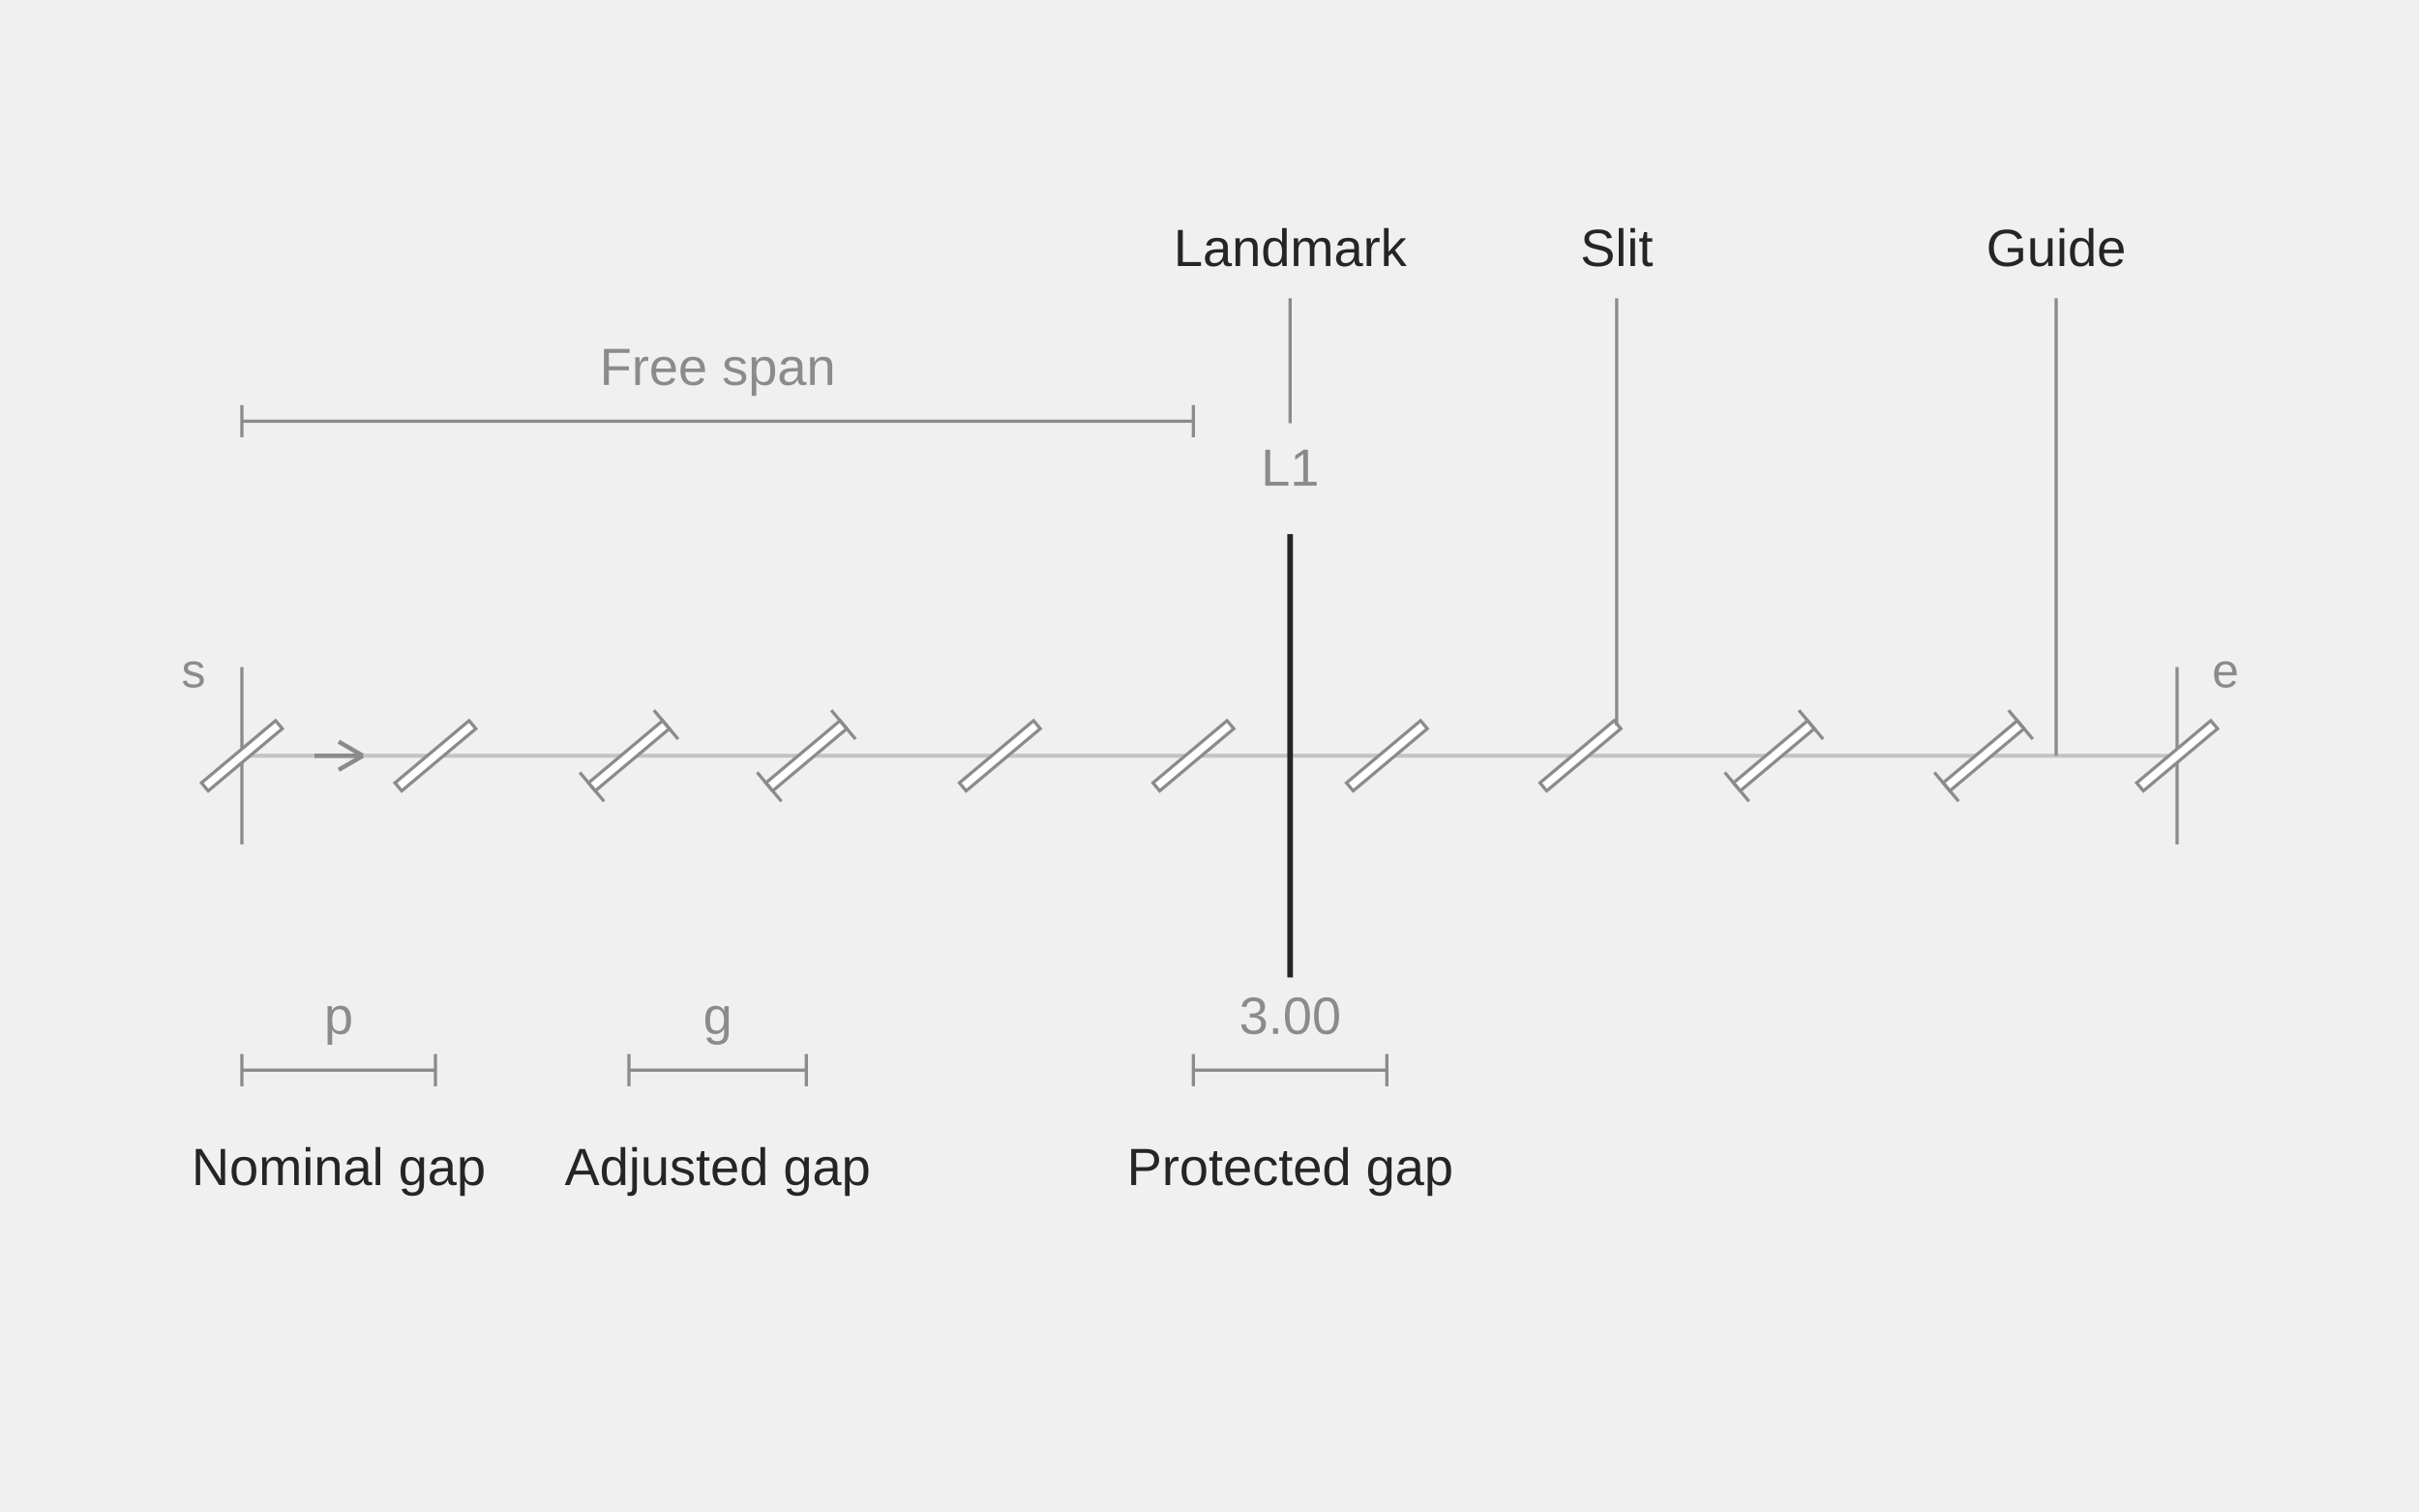
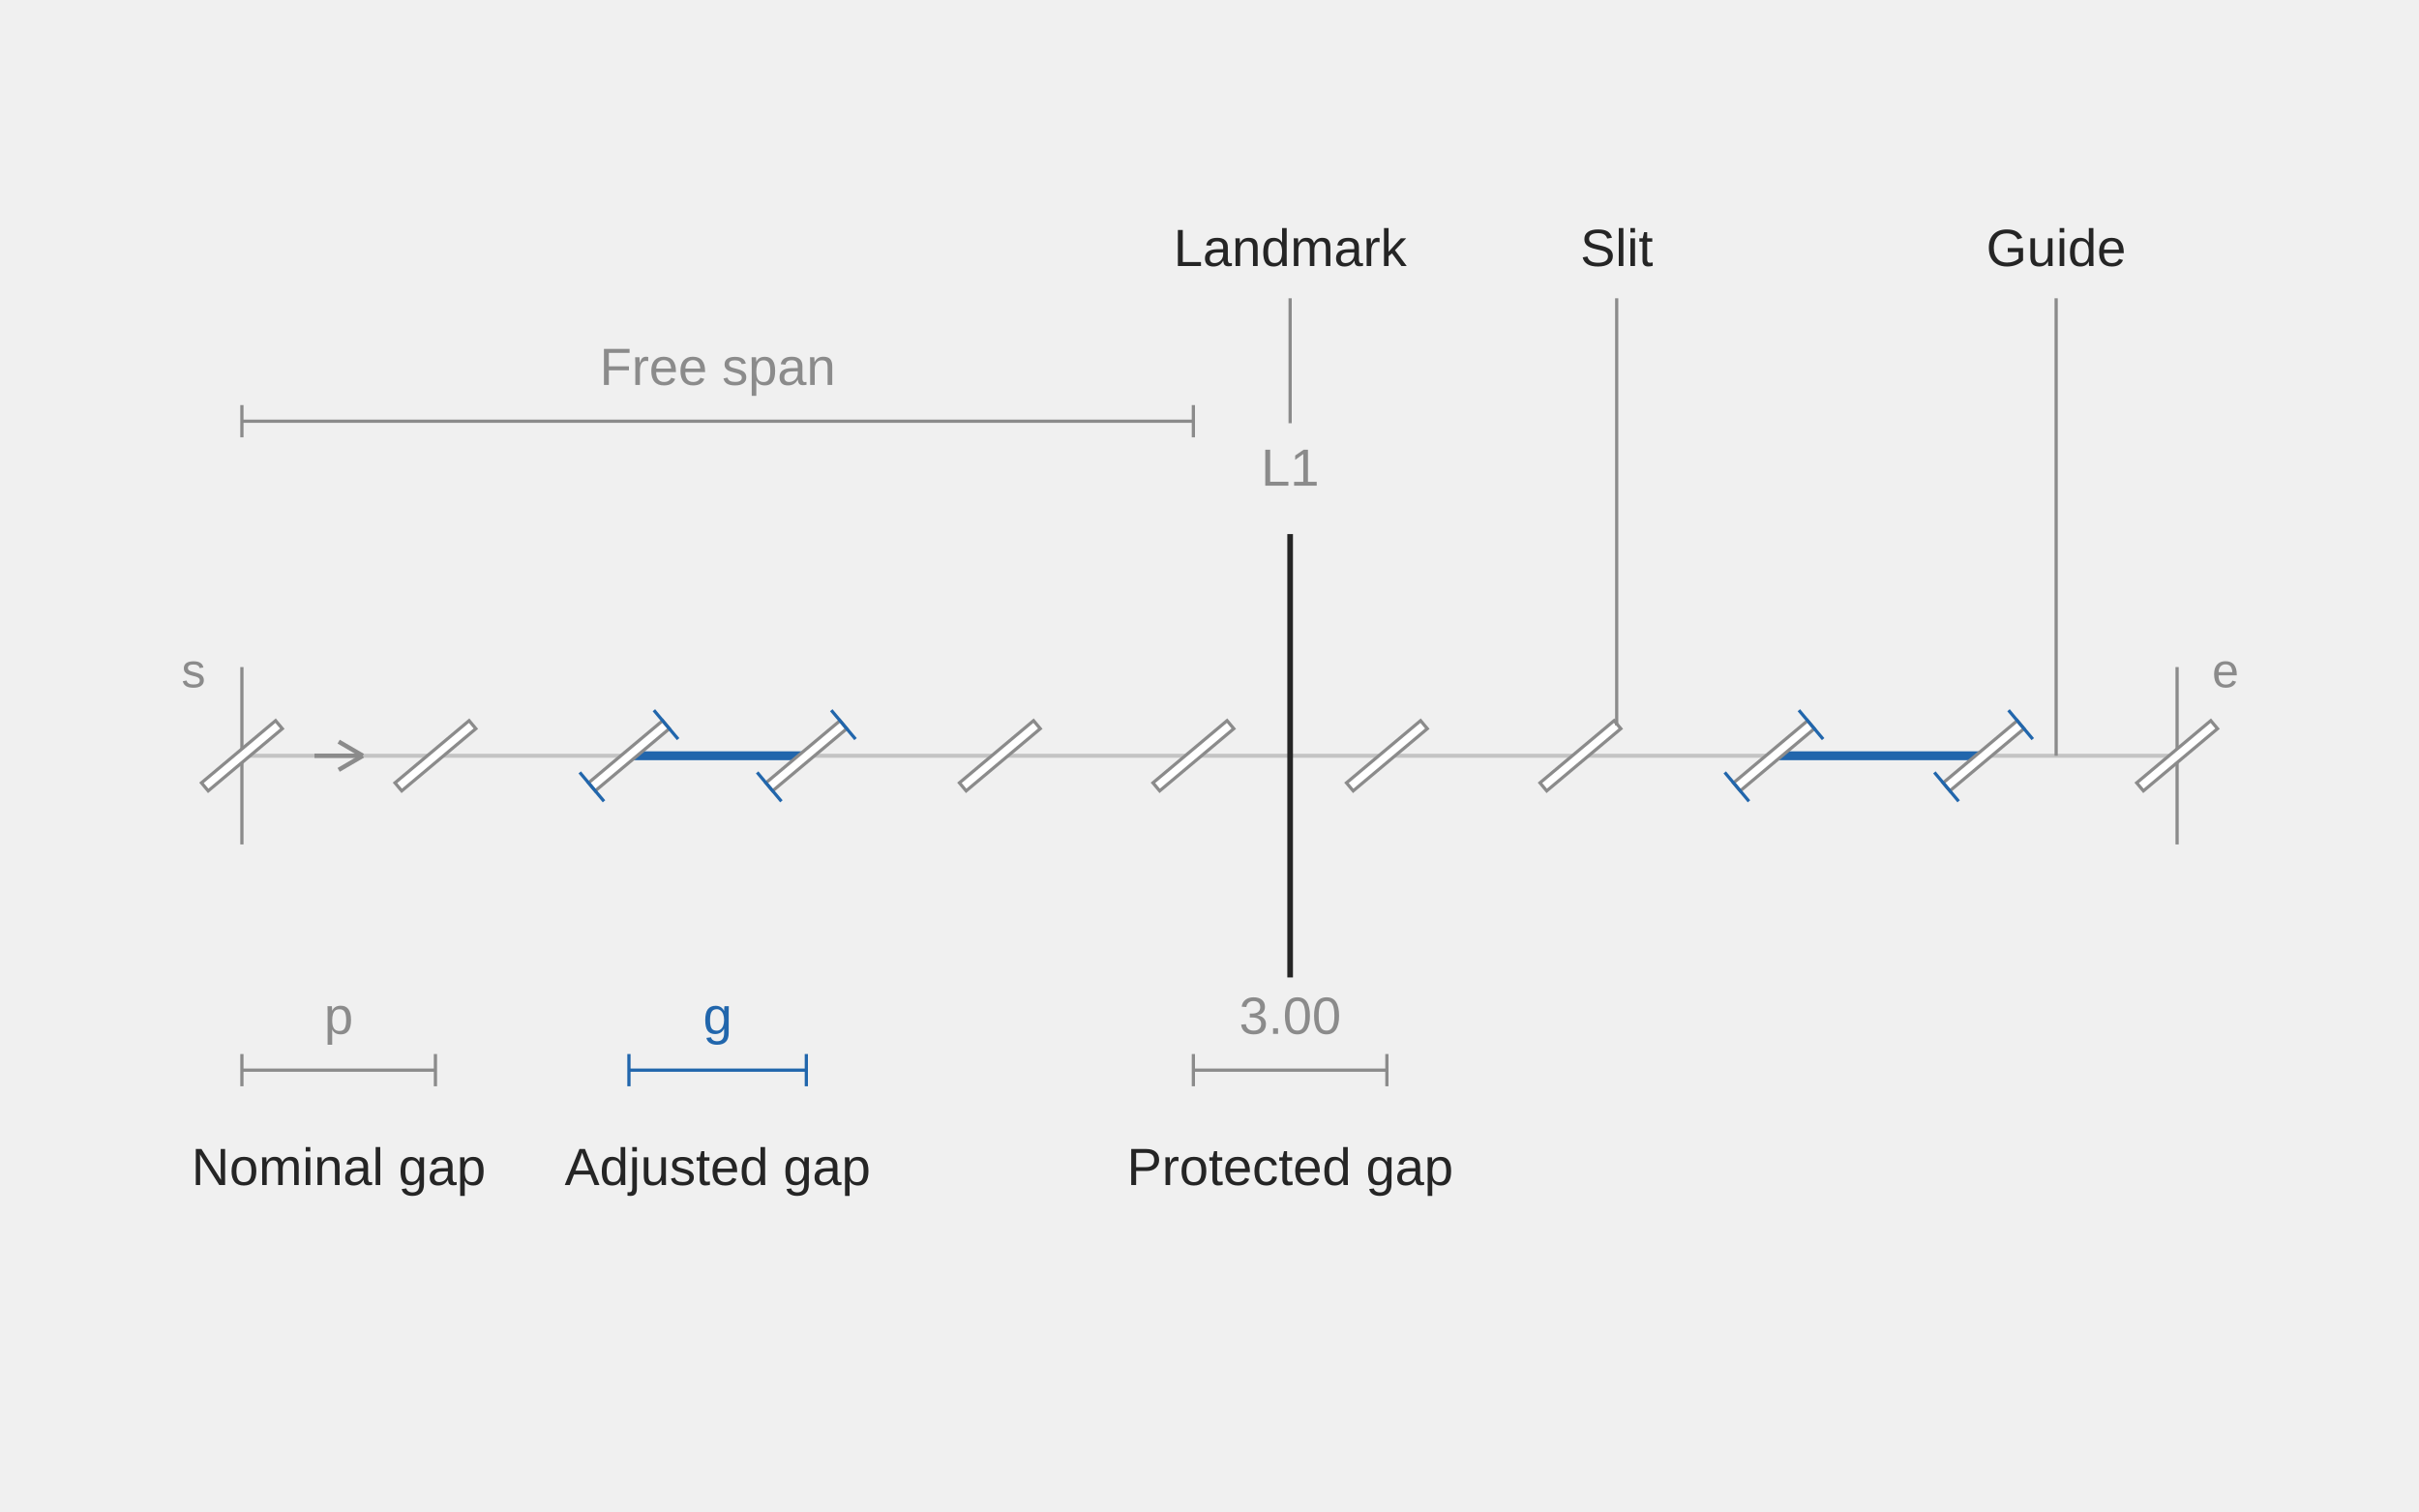
<svg xmlns="http://www.w3.org/2000/svg" width="600" height="375" viewBox="0 0 600 375" role="img" aria-labelledby="title description">
  <line class="guide" x1="60" y1="187.5" x2="540" y2="187.5" stroke="#C4C4C4" stroke-width="1" />
  <line class="fixed-end" x1="60" y1="165.5" x2="60" y2="209.5" stroke="#8B8B8B" stroke-width="0.8" />
  <line class="fixed-end" x1="540" y1="165.5" x2="540" y2="209.5" stroke="#8B8B8B" stroke-width="0.8" />
  <line class="term-leader" x1="510" y1="74" x2="510" y2="187.5" stroke="#8B8B8B" stroke-width="0.8" />
  <text class="term-label" x="510" y="66" text-anchor="middle" font-family="Arial,sans-serif" font-size="13" fill="#252525">Guide</text>
+   <line class="adjusted-gap" x1="156" y1="187.5" x2="200" y2="187.5" stroke="#2166AC" stroke-width="2.2" />
+   <line class="adjusted-gap" x1="440" y1="187.5" x2="492" y2="187.5" stroke="#2166AC" stroke-width="2.2" />
  <line class="slit" x1="50.807" y1="195.213" x2="69.193" y2="179.787" stroke="#FFFFFF" stroke-width="2.6" />
  <polygon class="slit-outline" points="51.643,196.209 70.028,180.782 68.357,178.791 49.972,194.218" fill="#FFFFFF" stroke="#8B8B8B" stroke-width="0.8" />
  <line class="slit" x1="98.807" y1="195.213" x2="117.193" y2="179.787" stroke="#FFFFFF" stroke-width="2.6" />
  <polygon class="slit-outline" points="99.643,196.209 118.028,180.782 116.357,178.791 97.972,194.218" fill="#FFFFFF" stroke="#8B8B8B" stroke-width="0.8" />
  <line class="slit" x1="146.807" y1="195.213" x2="165.193" y2="179.787" stroke="#FFFFFF" stroke-width="2.6" />
  <polygon class="slit-outline" points="147.643,196.209 166.028,180.782 164.357,178.791 145.972,194.218" fill="#FFFFFF" stroke="#8B8B8B" stroke-width="0.8" />
-   <line class="adjustment-mark" x1="149.816" y1="198.799" x2="143.799" y2="191.628" stroke="#8B8B8B" stroke-width="0.8" />
-   <line class="adjustment-mark" x1="168.201" y1="183.372" x2="162.184" y2="176.201" stroke="#8B8B8B" stroke-width="0.8" />
+   <line class="adjustment-mark" x1="149.816" y1="198.799" x2="143.799" y2="191.628" stroke="#2166AC" stroke-width="0.8" />
+   <line class="adjustment-mark" x1="168.201" y1="183.372" x2="162.184" y2="176.201" stroke="#2166AC" stroke-width="0.8" />
  <line class="slit" x1="190.807" y1="195.213" x2="209.193" y2="179.787" stroke="#FFFFFF" stroke-width="2.6" />
  <polygon class="slit-outline" points="191.643,196.209 210.028,180.782 208.357,178.791 189.972,194.218" fill="#FFFFFF" stroke="#8B8B8B" stroke-width="0.8" />
-   <line class="adjustment-mark" x1="193.816" y1="198.799" x2="187.799" y2="191.628" stroke="#8B8B8B" stroke-width="0.8" />
-   <line class="adjustment-mark" x1="212.201" y1="183.372" x2="206.184" y2="176.201" stroke="#8B8B8B" stroke-width="0.8" />
+   <line class="adjustment-mark" x1="193.816" y1="198.799" x2="187.799" y2="191.628" stroke="#2166AC" stroke-width="0.8" />
+   <line class="adjustment-mark" x1="212.201" y1="183.372" x2="206.184" y2="176.201" stroke="#2166AC" stroke-width="0.8" />
  <line class="slit" x1="238.807" y1="195.213" x2="257.193" y2="179.787" stroke="#FFFFFF" stroke-width="2.6" />
  <polygon class="slit-outline" points="239.643,196.209 258.028,180.782 256.357,178.791 237.972,194.218" fill="#FFFFFF" stroke="#8B8B8B" stroke-width="0.8" />
  <line class="slit" x1="286.807" y1="195.213" x2="305.193" y2="179.787" stroke="#FFFFFF" stroke-width="2.6" />
  <polygon class="slit-outline" points="287.643,196.209 306.028,180.782 304.357,178.791 285.972,194.218" fill="#FFFFFF" stroke="#8B8B8B" stroke-width="0.8" />
  <line class="slit" x1="334.807" y1="195.213" x2="353.193" y2="179.787" stroke="#FFFFFF" stroke-width="2.6" />
  <polygon class="slit-outline" points="335.643,196.209 354.028,180.782 352.357,178.791 333.972,194.218" fill="#FFFFFF" stroke="#8B8B8B" stroke-width="0.8" />
  <line class="slit" x1="382.807" y1="195.213" x2="401.193" y2="179.787" stroke="#FFFFFF" stroke-width="2.6" />
  <polygon class="slit-outline" points="383.643,196.209 402.028,180.782 400.357,178.791 381.972,194.218" fill="#FFFFFF" stroke="#8B8B8B" stroke-width="0.8" />
  <line class="slit" x1="430.807" y1="195.213" x2="449.193" y2="179.787" stroke="#FFFFFF" stroke-width="2.6" />
  <polygon class="slit-outline" points="431.643,196.209 450.028,180.782 448.357,178.791 429.972,194.218" fill="#FFFFFF" stroke="#8B8B8B" stroke-width="0.8" />
-   <line class="adjustment-mark" x1="433.816" y1="198.799" x2="427.799" y2="191.628" stroke="#8B8B8B" stroke-width="0.8" />
-   <line class="adjustment-mark" x1="452.201" y1="183.372" x2="446.184" y2="176.201" stroke="#8B8B8B" stroke-width="0.8" />
+   <line class="adjustment-mark" x1="433.816" y1="198.799" x2="427.799" y2="191.628" stroke="#2166AC" stroke-width="0.8" />
+   <line class="adjustment-mark" x1="452.201" y1="183.372" x2="446.184" y2="176.201" stroke="#2166AC" stroke-width="0.8" />
  <line class="slit" x1="482.807" y1="195.213" x2="501.193" y2="179.787" stroke="#FFFFFF" stroke-width="2.6" />
  <polygon class="slit-outline" points="483.643,196.209 502.028,180.782 500.357,178.791 481.972,194.218" fill="#FFFFFF" stroke="#8B8B8B" stroke-width="0.8" />
-   <line class="adjustment-mark" x1="485.816" y1="198.799" x2="479.799" y2="191.628" stroke="#8B8B8B" stroke-width="0.8" />
-   <line class="adjustment-mark" x1="504.201" y1="183.372" x2="498.184" y2="176.201" stroke="#8B8B8B" stroke-width="0.8" />
+   <line class="adjustment-mark" x1="485.816" y1="198.799" x2="479.799" y2="191.628" stroke="#2166AC" stroke-width="0.8" />
+   <line class="adjustment-mark" x1="504.201" y1="183.372" x2="498.184" y2="176.201" stroke="#2166AC" stroke-width="0.8" />
  <line class="slit" x1="530.807" y1="195.213" x2="549.193" y2="179.787" stroke="#FFFFFF" stroke-width="2.6" />
  <polygon class="slit-outline" points="531.643,196.209 550.028,180.782 548.357,178.791 529.972,194.218" fill="#FFFFFF" stroke="#8B8B8B" stroke-width="0.8" />
  <line class="term-leader" x1="401" y1="74" x2="401" y2="180" stroke="#8B8B8B" stroke-width="0.8" />
  <text class="term-label" x="401" y="66" text-anchor="middle" font-family="Arial,sans-serif" font-size="13" fill="#252525">Slit</text>
  <line class="dimension" x1="60" y1="265.5" x2="108" y2="265.5" stroke="#8B8B8B" stroke-width="0.8" />
  <line class="dimension" x1="60" y1="269.5" x2="60" y2="261.5" stroke="#8B8B8B" stroke-width="0.8" />
  <line class="dimension" x1="108" y1="269.5" x2="108" y2="261.5" stroke="#8B8B8B" stroke-width="0.8" />
  <text class="measurement" x="84" y="256.5" text-anchor="middle" font-family="Arial,sans-serif" font-size="13" fill="#8B8B8B">p</text>
  <text class="term-label" x="84" y="294" text-anchor="middle" font-family="Arial,sans-serif" font-size="13" fill="#252525">Nominal gap</text>
-   <line class="dimension" x1="156" y1="265.5" x2="200" y2="265.5" stroke="#8B8B8B" stroke-width="0.8" />
-   <line class="dimension" x1="156" y1="269.5" x2="156" y2="261.5" stroke="#8B8B8B" stroke-width="0.8" />
-   <line class="dimension" x1="200" y1="269.5" x2="200" y2="261.5" stroke="#8B8B8B" stroke-width="0.8" />
-   <text class="measurement" x="178" y="256.5" text-anchor="middle" font-family="Arial,sans-serif" font-size="13" fill="#8B8B8B">g</text>
+   <line class="dimension" x1="156" y1="265.5" x2="200" y2="265.5" stroke="#2166AC" stroke-width="0.8" />
+   <line class="dimension" x1="156" y1="269.5" x2="156" y2="261.5" stroke="#2166AC" stroke-width="0.8" />
+   <line class="dimension" x1="200" y1="269.5" x2="200" y2="261.5" stroke="#2166AC" stroke-width="0.8" />
+   <text class="measurement" x="178" y="256.5" text-anchor="middle" font-family="Arial,sans-serif" font-size="13" fill="#2166AC">g</text>
  <text class="term-label" x="178" y="294" text-anchor="middle" font-family="Arial,sans-serif" font-size="13" fill="#252525">Adjusted gap</text>
  <line class="landmark" x1="320" y1="132.5" x2="320" y2="242.5" stroke="#252525" stroke-width="1.4" />
  <text class="measurement" x="320" y="120.5" text-anchor="middle" font-family="Arial,sans-serif" font-size="13" fill="#8B8B8B">L1</text>
  <line class="dimension" x1="296" y1="265.5" x2="344" y2="265.5" stroke="#8B8B8B" stroke-width="0.8" />
  <line class="dimension" x1="296" y1="269.5" x2="296" y2="261.5" stroke="#8B8B8B" stroke-width="0.8" />
  <line class="dimension" x1="344" y1="269.5" x2="344" y2="261.5" stroke="#8B8B8B" stroke-width="0.8" />
  <text class="measurement" x="320" y="256.5" text-anchor="middle" font-family="Arial,sans-serif" font-size="13" fill="#8B8B8B">3.00</text>
  <line class="term-leader" x1="320" y1="74" x2="320" y2="105" stroke="#8B8B8B" stroke-width="0.8" />
  <text class="term-label" x="320" y="66" text-anchor="middle" font-family="Arial,sans-serif" font-size="13" fill="#252525">Landmark</text>
  <text class="term-label" x="320" y="294" text-anchor="middle" font-family="Arial,sans-serif" font-size="13" fill="#252525">Protected gap</text>
  <line class="dimension" x1="60" y1="104.5" x2="296" y2="104.5" stroke="#8B8B8B" stroke-width="0.8" />
  <line class="dimension" x1="60" y1="108.5" x2="60" y2="100.5" stroke="#8B8B8B" stroke-width="0.8" />
  <line class="dimension" x1="296" y1="108.5" x2="296" y2="100.5" stroke="#8B8B8B" stroke-width="0.8" />
  <text class="measurement" x="178" y="95.5" text-anchor="middle" font-family="Arial,sans-serif" font-size="13" fill="#8B8B8B">Free span</text>
  <text class="notation-start" x="48" y="170.5" text-anchor="middle" font-family="Arial,sans-serif" font-size="12" fill="#8B8B8B">s</text>
  <line class="direction" x1="78" y1="187.5" x2="90" y2="187.5" stroke="#8B8B8B" stroke-width="1.1" />
  <line class="direction" x1="90" y1="187.5" x2="84" y2="184" stroke="#8B8B8B" stroke-width="1.1" />
  <line class="direction" x1="90" y1="187.5" x2="84" y2="191" stroke="#8B8B8B" stroke-width="1.1" />
  <text class="notation-end" x="552" y="170.5" text-anchor="middle" font-family="Arial,sans-serif" font-size="12" fill="#8B8B8B">e</text>
</svg>
